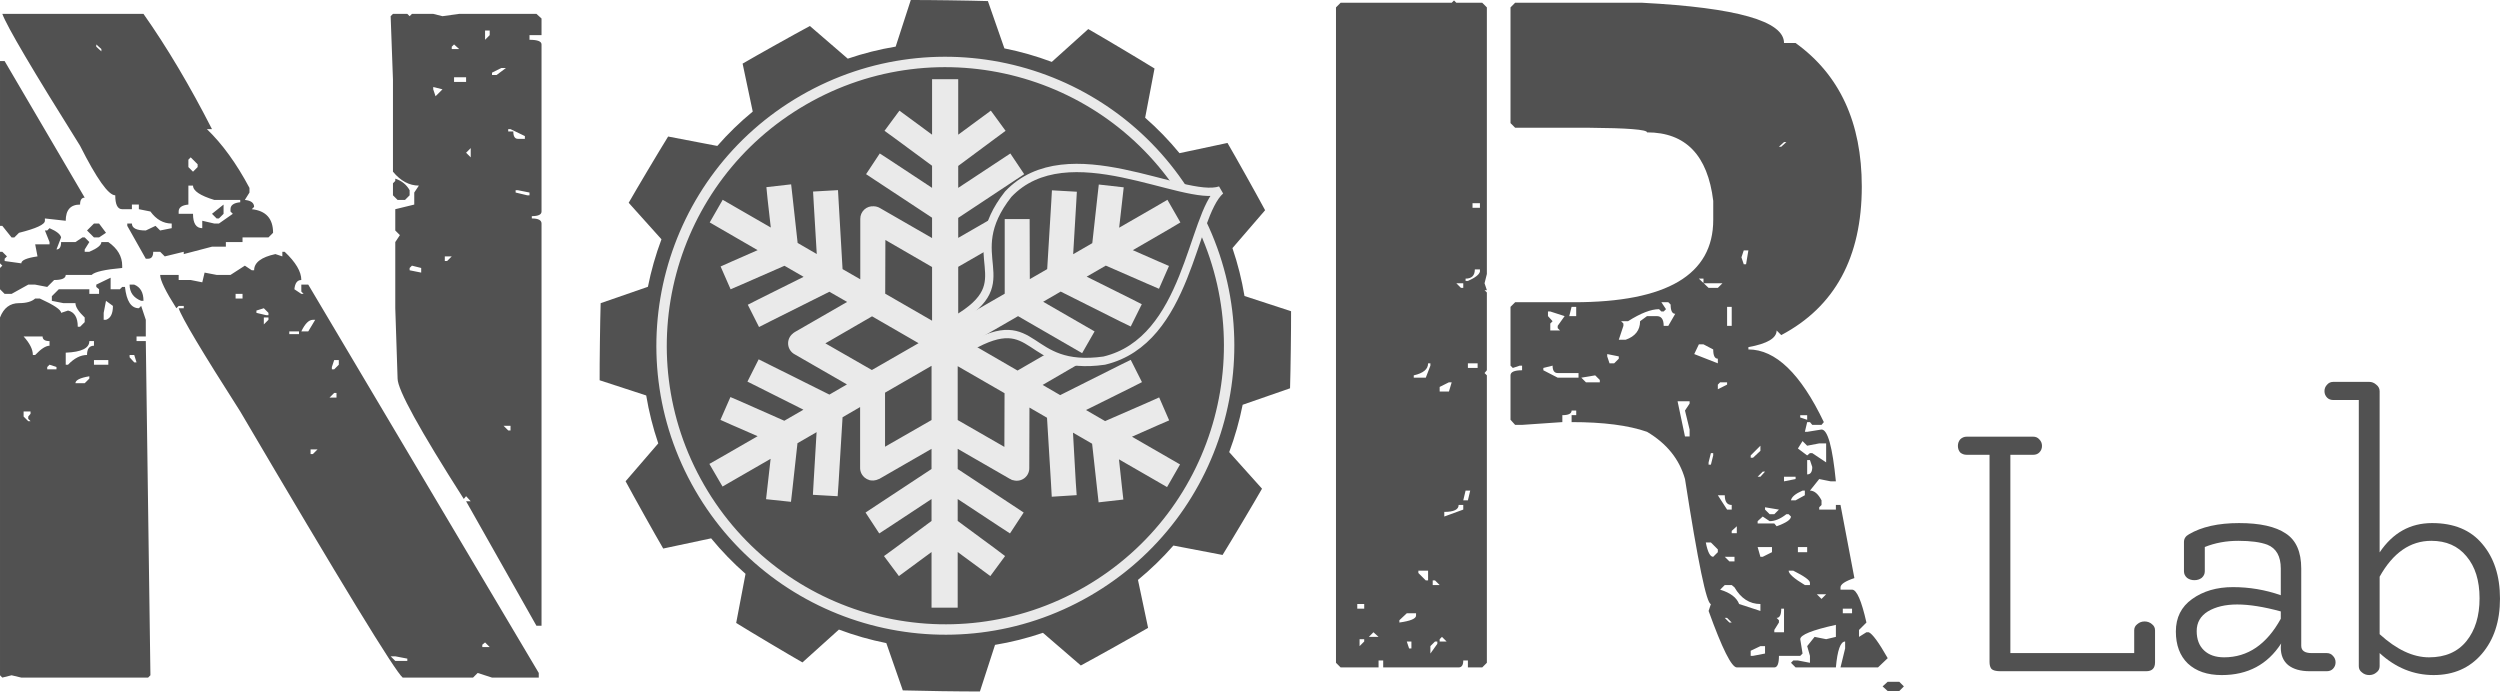
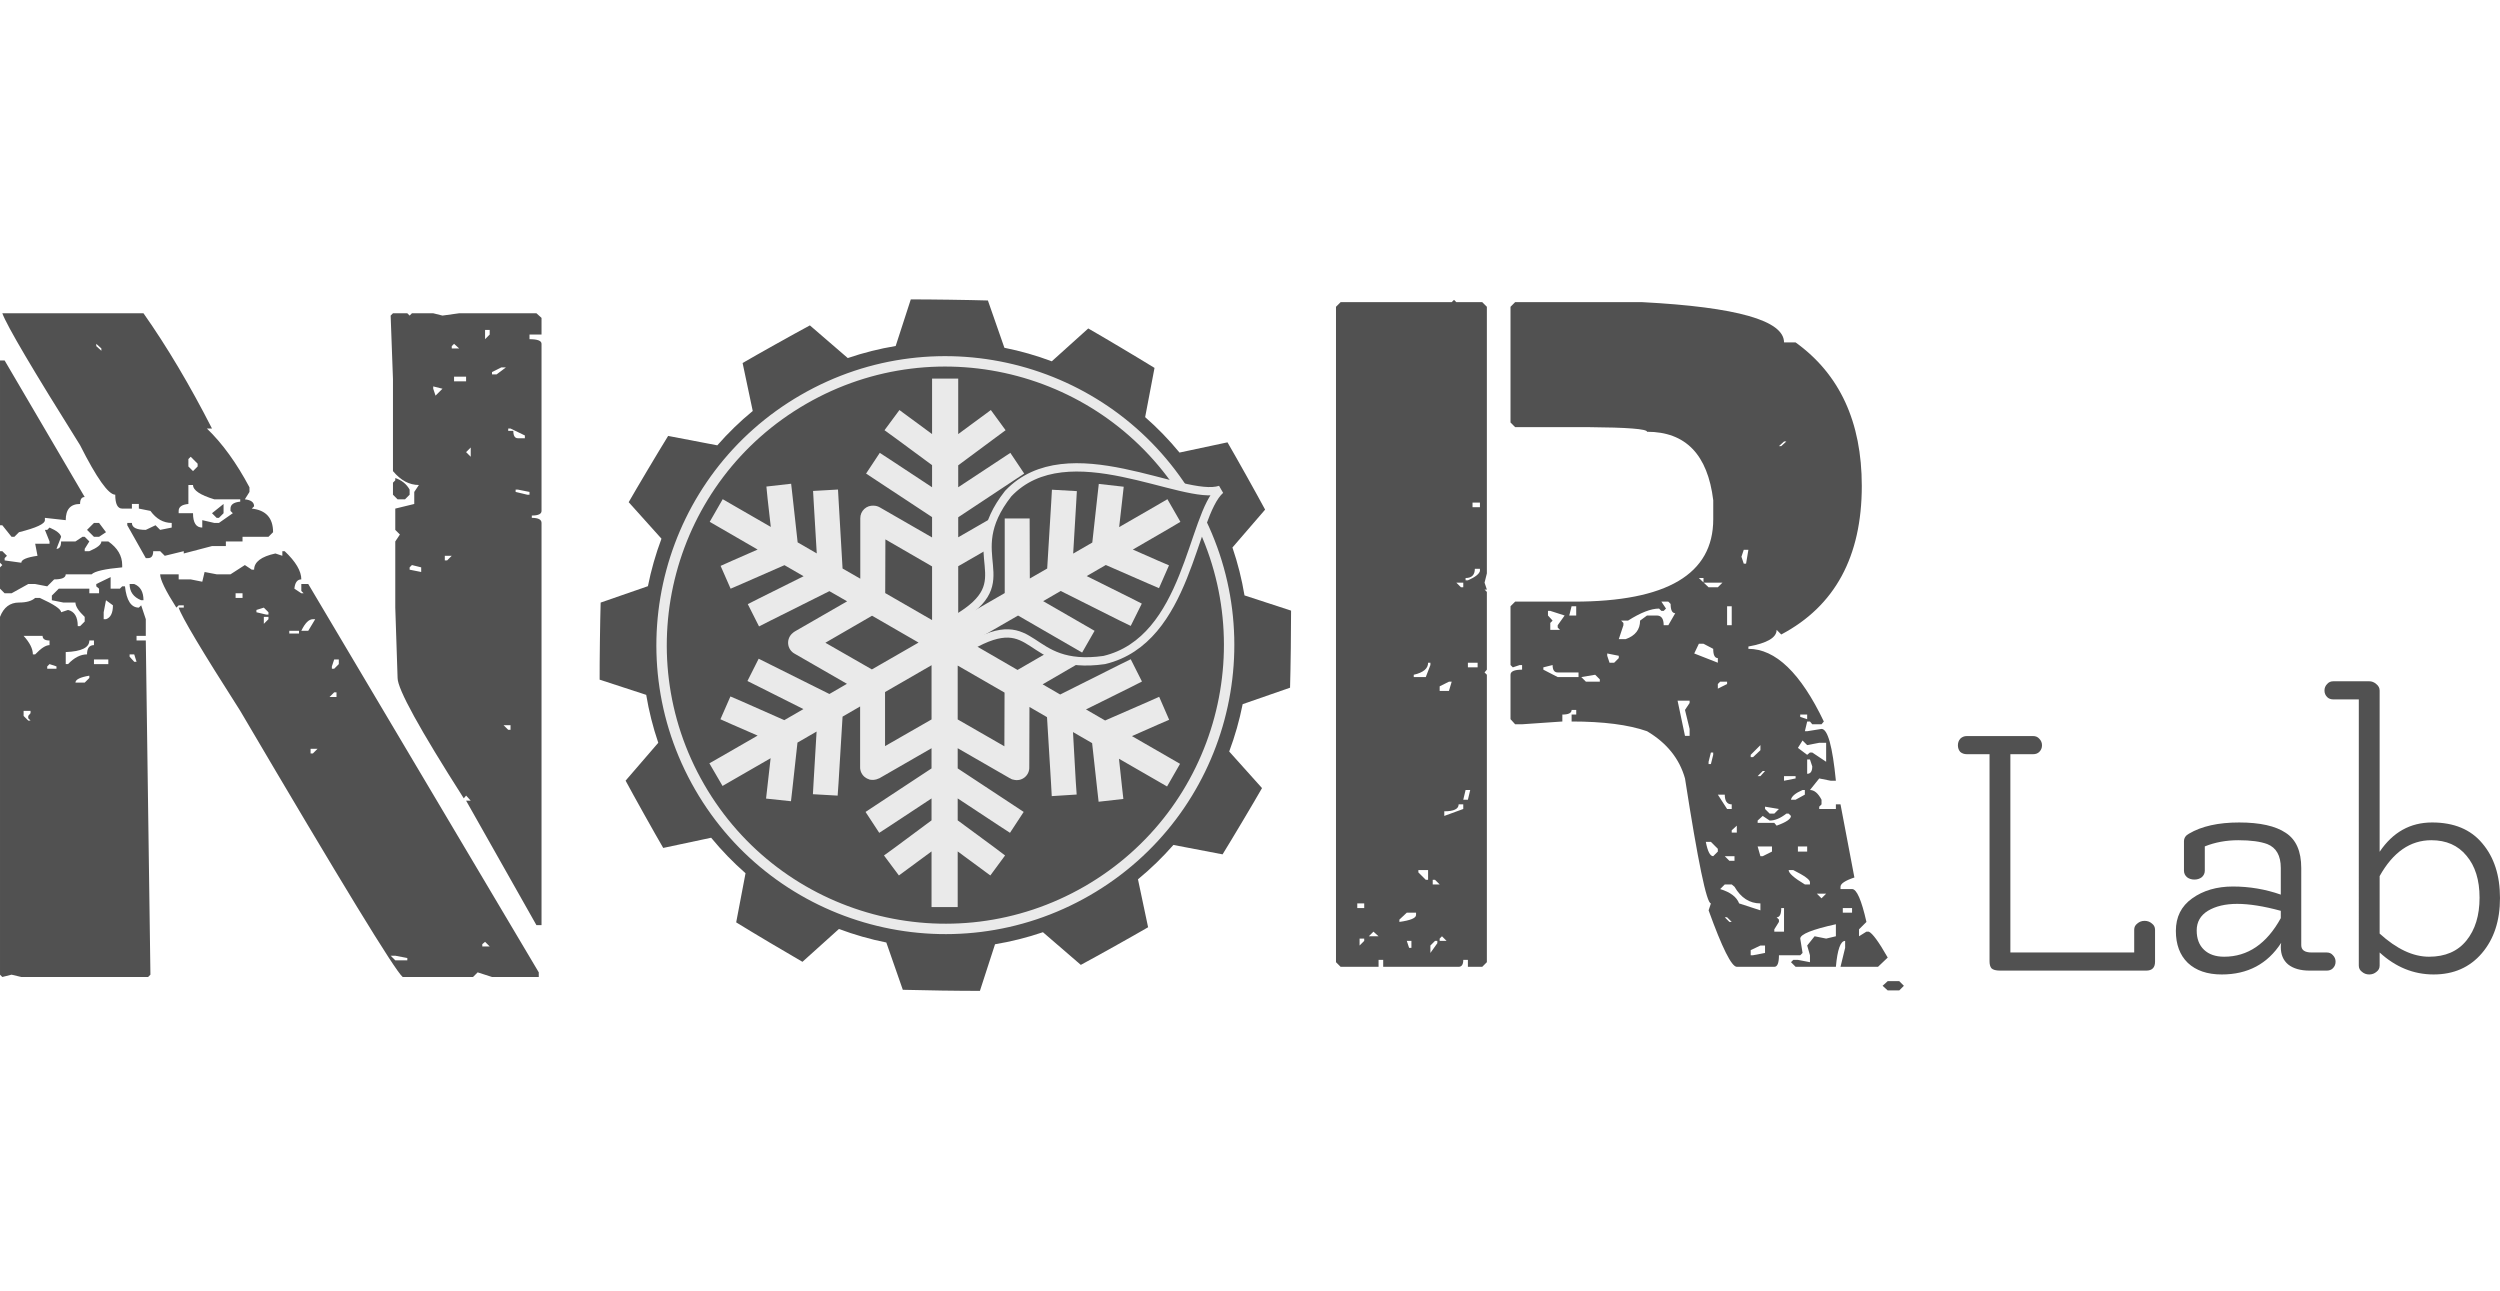
- <svg xmlns="http://www.w3.org/2000/svg" width="445.161" height="123.128" id="svg2" version="1.1">
+ <svg xmlns="http://www.w3.org/2000/svg" width="4tem" height="123.128" id="svg2" version="1.1">
  <defs id="defs4" />
  <g id="layer3" style="display:inline" transform="translate(-145.8036,-664.7101)" />
  <g id="layer1" transform="translate(-145.8036,-664.7101)">
    <g aria-label=" " transform="translate(0.6882869,-0.852344)" style="color:#000000;font-style:normal;font-variant:normal;font-weight:500;font-stretch:normal;line-height:0.01%;font-family:'CMU Serif';-inkscape-font-specification:'CMU Serif Medium';text-indent:0;text-align:center;text-decoration:none;text-decoration-line:none;letter-spacing:0px;word-spacing:0px;text-transform:none;writing-mode:lr-tb;direction:ltr;baseline-shift:baseline;text-anchor:middle;display:inline;overflow:visible;visibility:visible;fill:#000000;fill-opacity:1;fill-rule:nonzero;stroke:none;stroke-width:1px;marker:none;enable-background:accumulate" id="flowRoot5160" />
    <g id="g3959" transform="translate(-641.6518,-54.54824)">
      <g aria-label="N" style="color:#000000;font-style:normal;font-variant:normal;font-weight:normal;font-stretch:normal;line-height:0%;font-family:Ubuntu;-inkscape-font-specification:Ubuntu;text-indent:0;text-align:center;text-decoration:none;text-decoration-line:none;letter-spacing:0px;word-spacing:0px;text-transform:none;writing-mode:lr-tb;direction:ltr;baseline-shift:baseline;text-anchor:middle;display:inline;overflow:visible;visibility:visible;fill:#515151;fill-opacity:1;fill-rule:nonzero;stroke:none;stroke-width:1px;marker:none;enable-background:accumulate" id="text3875">
        <path d="m 787.867,721.729 h 25.137 q 6.264,8.901 12.198,20.522 h -0.907 q 4.121,3.956 7.582,10.467 v 0.824 l -0.824,1.319 q 1.648,0.165 1.648,1.236 l -0.412,0.412 q 3.791,0.412 3.791,4.203 l -0.824,0.824 h -4.615 v 0.824 h -2.967 v 0.824 h -2.473 l -5.027,1.319 v -0.412 l -3.379,0.824 -0.824,-0.824 h -1.236 q 0,1.236 -0.907,1.236 h -0.412 l -3.297,-5.852 v -0.412 h 0.824 q 0,1.236 2.473,1.236 l 1.731,-0.824 0.824,0.824 2.06,-0.412 v -0.824 q -2.225,0 -3.791,-2.143 l -2.06,-0.412 v -0.824 h -1.236 v 0.824 h -1.731 q -1.236,0 -1.236,-2.473 -1.813,0 -6.264,-8.819 -12.61,-20.11 -13.846,-23.489 z m 72.115,0 0.412,0.412 0.412,-0.412 h 3.791 l 1.648,0.412 2.967,-0.412 h 13.764 l 0.907,0.824 v 2.967 h -2.143 v 0.824 q 2.143,0 2.143,0.824 v 29.753 q 0,0.824 -1.731,0.824 v 0.412 q 1.731,0 1.731,0.907 v 71.621 h -0.907 l -12.527,-22.17 h 0.824 l -0.824,-0.907 -0.412,0.494 Q 858.252,789.641 858.252,786.674 l -0.412,-12.527 v -11.786 l 0.824,-1.236 -0.824,-0.824 v -3.791 l 3.379,-0.824 v -2.143 l 0.824,-1.236 q -2.555,0 -4.615,-2.473 v -16.401 l -0.412,-11.291 0.412,-0.412 z m 13.846,2.967 v 1.648 l 0.824,-0.824 v -0.824 z m -69.23,2.473 v 0.412 l 0.907,0.824 v -0.412 z m 63.709,0 -0.412,0.412 v 0.412 h 1.319 z m -80.851,2.967 h 0.824 l 14.258,24.313 q -0.824,0 -0.824,1.236 -2.555,0 -2.555,2.885 l -3.709,-0.412 v 0.412 q 0,0.989 -4.615,2.143 l -0.824,0.824 h -0.495 l -1.648,-2.06 h -0.412 z m 87.609,2.06 v 0.412 h 0.824 l 1.648,-1.236 h -0.824 z m -6.758,0.824 v 0.824 h 2.143 v -0.824 z m -3.709,1.731 v 0.412 l 0.412,1.236 1.236,-1.236 z m 13.352,7.5 v 0.412 h 0.907 q 0,1.319 0.824,1.319 h 1.236 v -0.494 l -2.555,-1.236 z m -7.5,4.203 0.824,0.824 v -1.648 z m -49.038,0.824 -0.412,0.412 v 1.319 l 0.824,0.824 0.824,-0.824 v -0.495 z m 36.428,3.791 q 1.731,0.577 2.555,2.06 v 0.907 l -0.824,0.824 h -1.319 l -0.824,-0.824 v -2.143 l 0.412,-0.412 z m -36.84,1.236 v 3.379 q -1.731,0.165 -1.731,1.236 v 0.412 h 2.555 q 0,2.555 1.648,2.555 v -1.319 l 2.143,0.495 h 0.824 l 2.473,-1.731 -0.412,-0.412 v -0.412 q 0,-1.071 1.731,-1.236 v -0.412 h -4.615 q -3.791,-1.154 -3.791,-2.555 z m 58.269,0.824 v 0.412 l 2.06,0.495 h 0.412 v -0.495 l -2.06,-0.412 z m -52.005,2.555 v 1.648 l -0.824,0.824 h -0.412 l -0.824,-0.824 z m -23.077,3.379 h 0.907 l 1.236,1.648 -1.236,0.824 h -0.907 l -1.236,-1.236 z m -7.912,0.824 q 1.896,0.824 2.06,1.648 l -0.824,2.143 q 0.824,0 0.824,-1.319 h 2.555 l 1.236,-0.824 h 0.412 l 0.824,0.824 -0.824,1.319 v 0.412 h 0.824 q 2.143,-0.907 2.143,-1.731 h 1.236 q 2.473,1.731 2.473,4.203 v 0.412 q -4.615,0.412 -5.44,1.236 h -4.615 q 0,0.907 -2.06,0.907 l -1.236,1.236 -2.143,-0.412 h -1.236 l -2.967,1.648 h -1.236 l -0.824,-0.824 v -3.791 l 0.412,-0.412 -0.412,-0.412 v -2.06 h 0.412 l 0.824,0.824 -0.412,0.412 v 0.412 l 2.967,0.412 q 0,-0.824 2.885,-1.236 l -0.412,-2.143 h 2.555 v -0.412 l -0.824,-2.06 h 0.412 z m 41.456,4.203 h 0.412 q 2.967,2.802 2.967,5.027 -1.071,0 -1.236,1.648 l 1.236,0.824 h 0.412 l -0.412,-0.412 v -1.236 h 1.236 l 41.044,69.148 v 0.824 h -8.324 l -2.555,-0.824 -0.824,0.824 h -12.527 q -1.978,-1.566 -28.928,-47.39 -10.22,-15.989 -10.961,-18.379 h 0.907 v -0.412 h -0.907 l -0.412,0.412 q -2.885,-4.533 -2.885,-5.934 h 3.297 v 0.907 h 2.143 l 2.06,0.412 0.412,-1.731 2.143,0.412 h 2.473 l 2.555,-1.648 1.236,0.824 h 0.412 q 0,-2.06 3.791,-2.885 l 1.236,0.412 z m 28.928,0.824 v 0.824 h 0.412 l 0.824,-0.824 z m -5.852,1.648 -0.412,0.412 v 0.412 l 2.06,0.412 v -0.824 z m -53.654,4.203 h 1.648 l 0.412,-0.412 h 0.495 q 0.412,3.791 2.473,3.791 l 0.412,-0.412 0.824,2.473 v 2.967 h -1.648 v 0.824 h 1.648 l 0.824,59.505 -0.412,0.412 h -22.582 l -1.731,-0.412 -1.648,0.412 -0.412,-0.412 v -63.709 q 0.989,-2.555 3.379,-2.555 1.978,0 2.885,-0.824 h 0.824 q 3.791,1.731 3.791,2.555 l 1.236,-0.412 q 1.731,0.412 1.731,2.885 h 0.412 l 0.824,-0.824 v -0.824 q -1.648,-1.566 -1.648,-2.555 h -2.143 l -2.06,-0.412 v -0.824 l 1.236,-1.236 h 5.44 v 0.824 h 1.731 v -0.824 l -0.494,-0.412 v -0.412 l 2.555,-1.236 z m 3.379,-0.824 h 0.824 q 1.648,0.659 1.648,2.885 h -0.412 q -2.06,-0.824 -2.06,-2.885 z m 18.874,1.648 v 0.824 h 1.236 v -0.824 z m -23.077,1.236 -0.412,2.143 v 1.236 h 0.412 q 1.236,-0.412 1.236,-2.473 z m 26.786,1.731 v 0.412 l 1.731,0.412 h 0.412 v -0.412 l -0.824,-0.824 z m 1.319,1.236 v 1.236 l 0.824,-0.824 v -0.412 z m 6.676,2.473 h 1.236 l 1.236,-2.06 h -0.412 q -1.071,0 -2.06,2.06 z m -2.143,0 v 0.494 h 1.731 v -0.494 z m -47.307,0.907 q 1.648,1.813 1.648,3.297 h 0.412 q 1.566,-1.648 2.555,-1.648 v -0.824 q -1.236,0 -1.236,-0.824 z m 11.703,0.824 q 0,1.896 -4.203,2.06 v 2.143 h 0.412 q 1.648,-1.731 3.379,-1.731 0,-1.648 1.236,-1.648 v -0.824 z m 7.17,2.473 v 0.412 l 0.824,0.907 h 0.412 l -0.412,-1.319 z m -6.346,0.907 v 0.824 h 2.555 v -0.824 z m 42.775,0 -0.412,1.236 v 0.412 h 0.412 l 0.824,-0.824 v -0.824 z m -50.687,0.824 -0.412,0.412 v 0.412 h 1.648 v -0.412 z m 4.615,3.297 h 1.648 l 0.824,-0.824 v -0.412 q -2.473,0.412 -2.473,1.236 z m 45.247,2.555 h 1.236 v -0.824 h -0.412 z m -54.478,2.473 v 0.907 l 0.824,0.824 h 0.412 l -0.412,-0.412 v -0.412 l 0.412,-0.494 v -0.412 z m 85.467,2.555 0.824,0.824 h 0.412 v -0.824 z m -34.368,4.203 v 0.824 h 0.412 l 0.824,-0.824 z m 31.071,34.368 -0.494,0.412 v 0.412 h 1.319 z m -16.813,2.473 0.824,0.824 h 2.143 v -0.412 l -2.143,-0.412 z" style="font-style:normal;font-variant:normal;font-weight:normal;font-stretch:normal;font-size:168.79px;line-height:1.25;font-family:'Capture it';-inkscape-font-specification:'Capture it';text-align:start;text-anchor:start;fill:#515151;fill-opacity:1" id="path98" />
      </g>
      <g aria-label="R" style="color:#000000;font-style:normal;font-variant:normal;font-weight:normal;font-stretch:normal;line-height:0%;font-family:Ubuntu;-inkscape-font-specification:Ubuntu;text-indent:0;text-align:center;text-decoration:none;text-decoration-line:none;letter-spacing:0px;word-spacing:0px;text-transform:none;writing-mode:lr-tb;direction:ltr;baseline-shift:baseline;text-anchor:middle;display:inline;overflow:visible;visibility:visible;fill:#515151;fill-opacity:1;fill-rule:nonzero;stroke:none;stroke-width:1px;marker:none;enable-background:accumulate" id="text3879">
        <path d="m 1046.363,719.339 0.412,0.412 h 4.615 l 0.824,0.824 v 47.472 l -0.412,1.648 0.412,1.236 h -0.412 l 0.412,0.412 v 13.846 l -0.412,0.494 0.412,0.412 v 51.181 l -0.824,0.824 h -2.555 V 836.866 h -0.824 q 0,1.236 -0.824,1.236 h -13.434 V 836.866 h -0.824 v 1.236 h -6.758 l -0.824,-0.824 V 720.575 l 0.824,-0.824 h 19.78 z m 10.879,0.412 h 22.665 q 25.22,1.319 25.22,7.17 h 2.061 q 11.786,8.489 11.786,25.549 0,18.874 -14.341,26.456 l -0.824,-0.824 q 0,2.06 -5.027,2.967 v 0.412 q 7.253,0 13.434,12.94 l -0.412,0.494 h -1.648 l -0.412,-0.494 h -0.494 l -0.412,1.731 h 0.412 l 2.555,-0.412 q 1.648,0 2.555,9.231 h -0.907 l -2.06,-0.412 -1.648,2.06 q 1.154,0 2.06,1.731 v 0.824 l -0.412,0.412 v 0.412 h 2.967 v -0.824 h 0.824 l 2.473,13.022 q -2.473,0.824 -2.473,1.648 v 0.412 h 2.061 q 1.236,0 2.555,5.852 l -1.319,1.319 v 1.236 l 1.319,-0.824 h 0.412 q 0.989,0.412 3.379,4.615 l -1.731,1.648 h -6.676 l 0.824,-3.379 v -1.236 q -1.236,0 -1.648,4.615 h -7.17 l -0.824,-0.824 0.412,-0.412 h 0.824 l 2.143,0.412 v -1.236 l -0.494,-1.731 1.319,-1.648 2.06,0.412 1.731,-0.412 v -2.143 q -6.346,1.401 -6.346,2.555 l 0.412,2.555 -0.412,0.412 h -3.791 q 0,2.06 -0.824,2.06 h -6.676 q -1.401,0 -5.027,-10.055 l 0.412,-1.236 q -1.154,0 -4.615,-22.253 -1.484,-5.275 -6.758,-8.407 -4.945,-1.731 -13.434,-1.731 v -1.236 h 0.824 v -0.824 h -0.824 q 0,0.824 -1.648,0.824 v 1.236 l -7.17,0.494 h -1.236 l -0.824,-0.907 V 786.097 q 0,-0.907 2.06,-0.907 v -0.824 h -0.412 l -1.236,0.412 -0.412,-0.412 v -10.467 l 0.824,-0.824 h 10.467 q 24.808,0 24.808,-14.67 v -3.379 q -1.484,-12.198 -11.786,-12.198 0,-0.742 -10.467,-0.824 h -13.022 l -0.824,-0.824 v -20.604 z m 46.978,25.632 h 0.412 l 0.907,-0.824 h -0.412 z m -54.56,10.055 v 0.824 h 1.319 v -0.824 z m 48.296,8.407 -0.412,1.236 0.412,1.236 h 0.412 l 0.412,-2.473 z m -47.884,3.379 q 0,1.648 -1.648,1.648 v 0.412 h 0.412 q 1.896,-0.824 2.143,-1.648 v -0.412 z m 39.89,1.648 1.731,1.648 h 1.648 l 0.824,-0.824 h -3.379 v -0.824 z m -43.187,0.824 0.824,0.824 h 0.412 v -0.824 z m 36.511,3.379 0.824,1.236 -0.412,0.412 h -0.412 l -0.412,-0.412 q -2.143,0 -5.522,2.143 h -1.236 l 0.412,0.412 v 0.412 l -0.824,2.473 h 1.236 q 2.555,-0.907 2.555,-3.297 l 1.236,-0.907 h 1.731 q 1.236,0 1.236,1.731 h 0.824 l 1.236,-2.143 q -0.824,0 -0.824,-1.648 l -0.412,-0.412 z m -15.989,0.824 -0.412,1.648 h 1.236 v -1.648 z m 27.692,0 v 3.379 h 0.824 v -3.379 z m -31.895,0.824 v 0.824 l 0.824,0.907 -0.412,0.412 v 1.236 h 1.731 l -0.412,-0.412 v -0.412 l 1.236,-1.731 -2.555,-0.824 z m 26.868,5.852 -0.824,1.731 4.203,1.648 v -0.824 q -0.824,0 -0.824,-1.648 l -1.731,-0.907 z m -16.319,2.143 0.412,1.236 h 0.824 l 0.824,-0.824 v -0.412 l -2.06,-0.412 z m -31.895,1.236 q 0,1.566 -2.555,2.143 v 0.412 h 2.143 l 0.824,-2.143 v -0.412 z m 7.088,0 v 0.824 h 1.731 v -0.824 z m 13.434,0.824 v 0.412 l 2.555,1.319 h 3.709 v -0.824 h -3.709 q -0.907,0 -0.907,-1.319 z m 6.758,1.731 0.824,0.824 h 2.473 v -0.412 l -0.824,-0.824 z m -25.22,1.648 v 0.824 h 1.648 l 0.494,-1.648 h -0.494 z m 49.945,-0.824 -0.412,0.412 v 0.824 l 1.648,-0.824 v -0.412 z m -7.582,3.379 1.319,6.264 h 0.824 v -1.236 l -0.824,-3.379 0.824,-1.236 v -0.412 z m 21.84,2.473 v 0.412 l 1.236,0.412 v -0.824 z m 0.412,4.615 -0.824,1.319 1.648,1.236 0.494,-0.412 h 0.412 l 2.473,1.648 v -3.379 h -1.236 l -2.143,0.412 z m -9.231,2.555 v 0.412 h 0.412 l 1.319,-1.236 v -0.907 z m -7.088,-0.412 -0.412,1.648 v 0.412 h 0.412 l 0.412,-1.648 v -0.412 z m 17.143,1.236 v 2.555 q 0.907,0 0.907,-1.319 l -0.412,-1.236 z m -8.819,2.967 h 0.494 l 0.824,-0.907 h -0.412 z m 4.698,0 v 0.824 l 2.061,-0.412 v -0.412 z m -56.703,2.473 -0.412,1.731 h 0.824 l 0.412,-1.731 z m 57.939,1.731 h 0.824 l 1.648,-0.907 v -0.824 h -0.412 q -1.896,0.824 -2.06,1.731 z m -13.022,-0.907 1.648,2.555 h 0.824 v -0.824 q -1.236,0 -1.236,-1.731 z m -46.154,1.731 q 0,1.236 -2.555,1.236 v 0.824 l 3.379,-1.236 v -0.824 z m 54.56,0.412 v 0.412 l 0.824,0.824 h 0.824 l 0.824,-0.824 z m 0.824,2.473 -1.236,-0.824 -0.907,0.824 v 0.412 h 2.967 l 0.412,0.495 q 2.555,-0.907 2.555,-1.731 l -0.412,-0.412 h -0.412 q -1.566,1.236 -2.967,1.236 z m -6.758,1.731 v 0.412 h 0.907 v -1.236 z m -4.615,2.06 q 0.494,2.555 1.319,2.555 l 0.824,-0.824 v -0.494 l -1.236,-1.236 z m 9.231,0.824 0.494,1.731 h 0.412 l 1.648,-0.824 v -0.907 z m 7.17,0 v 0.907 h 1.648 v -0.907 z m -13.022,1.731 0.824,0.824 h 0.907 v -0.824 z m -54.56,2.473 v 0.412 l 1.319,1.319 h 0.412 v -1.731 z m 65.934,0 q 0,0.824 2.885,2.555 h 0.907 v -0.412 q 0,-0.659 -2.967,-2.143 z m -63.379,1.731 v 0.824 h 1.236 l -0.824,-0.824 z m 51.181,1.648 q 2.72,0.824 3.379,2.555 l 3.791,1.236 v -1.236 q -2.885,0 -4.615,-2.967 l -0.494,-0.412 h -1.236 z m 17.225,0.824 0.824,0.824 0.824,-0.824 z m -81.84,1.731 v 0.824 h 1.236 v -0.824 z m 75.494,0.824 q 0,1.648 -0.824,1.648 l 0.412,0.412 v 0.412 l -0.824,1.319 v 0.412 h 1.731 v -4.203 z m 10.961,0 v 0.824 h 1.648 v -0.824 z m -78.956,2.06 v 0.412 q 2.967,-0.412 2.967,-1.236 v -0.412 h -1.648 z m 57.939,-0.412 0.824,0.824 h 0.412 l -0.824,-0.824 z m -63.379,3.379 h 1.731 l -0.907,-0.824 z m 13.022,0 -0.412,0.412 v 0.412 h 1.236 z m -14.67,0.412 v 1.236 l 0.824,-0.824 v -0.412 z m 8.406,0.412 0.412,1.236 h 0.412 v -1.236 z m 5.027,0 -0.824,0.824 v 1.319 l 1.236,-1.731 v -0.412 z m 56.209,1.648 v 0.907 h 0.412 l 2.143,-0.412 v -1.319 h -0.824 z m 24.395,5.522 h 2.06 l 0.824,0.824 -0.824,0.824 h -2.06 l -0.907,-0.824 z" style="font-style:normal;font-variant:normal;font-weight:normal;font-stretch:normal;font-size:168.79px;line-height:1.25;font-family:'Capture it';-inkscape-font-specification:'Capture it';text-align:start;text-anchor:start;fill:#515151;fill-opacity:1" id="path101" />
      </g>
      <g aria-label="Lab" style="color:#000000;font-style:normal;font-variant:normal;font-weight:normal;font-stretch:normal;line-height:0%;font-family:Ubuntu;-inkscape-font-specification:Ubuntu;text-indent:0;text-align:center;text-decoration:none;text-decoration-line:none;letter-spacing:0px;word-spacing:0px;text-transform:none;writing-mode:lr-tb;direction:ltr;baseline-shift:baseline;text-anchor:middle;display:inline;overflow:visible;visibility:visible;fill:#515151;fill-opacity:1;fill-rule:nonzero;stroke:none;stroke-width:1px;marker:none;enable-background:accumulate" id="text3955">
        <path d="m 1171.191,831.496 v 5.702 q 0,1.58 -1.58,1.58 h -25.966 q -1.168,0 -1.58,-0.412 -0.344,-0.412 -0.344,-1.236 v -36.888 h -4.053 q -0.687,0 -1.168,-0.412 -0.412,-0.481 -0.412,-1.168 0,-0.687 0.412,-1.168 0.481,-0.481 1.168,-0.481 h 11.815 q 0.687,0 1.099,0.481 0.481,0.481 0.481,1.168 0,0.687 -0.481,1.168 -0.412,0.412 -1.099,0.412 h -4.053 v 35.308 h 22.05 v -4.053 q 0,-0.687 0.55,-1.099 0.549,-0.481 1.305,-0.481 0.756,0 1.305,0.481 0.55,0.412 0.55,1.099 z" style="font-style:normal;font-variant:normal;font-weight:normal;font-stretch:normal;font-size:68.693px;line-height:1.25;font-family:Flamenco;-inkscape-font-specification:Flamenco;text-align:start;text-anchor:start;fill:#515151;fill-opacity:1" id="path104" />
        <path d="m 1193.583,828.13 q -4.534,-1.236 -7.762,-1.236 -3.16,0 -5.221,1.236 -1.992,1.236 -1.992,3.503 0,2.198 1.305,3.435 1.305,1.236 3.572,1.236 6.32,0 10.098,-6.869 z m 5.495,7.419 h 2.679 q 0.687,0 1.099,0.481 0.481,0.481 0.481,1.168 0,0.687 -0.481,1.168 -0.412,0.412 -1.099,0.412 h -3.022 q -2.473,0 -3.847,-1.099 -1.305,-1.099 -1.305,-3.091 0,-0.343 0.069,-0.756 -3.641,5.633 -10.579,5.633 -3.847,0 -6.045,-2.061 -2.129,-2.061 -2.129,-5.702 0,-3.709 2.885,-5.77 2.954,-2.129 7.281,-2.129 4.396,0 8.518,1.443 v -4.74 q 0,-3.297 -2.404,-4.259 -1.855,-0.687 -5.152,-0.687 -3.229,0 -5.976,1.099 v 4.328 q 0,0.687 -0.549,1.168 -0.549,0.412 -1.305,0.412 -0.756,0 -1.305,-0.412 -0.55,-0.481 -0.55,-1.168 v -5.221 q 0,-0.893 0.893,-1.374 3.366,-1.992 8.93,-1.992 5.564,0 8.312,1.855 2.748,1.786 2.748,6.251 v 13.739 q 0,1.305 1.855,1.305 z" style="font-style:normal;font-variant:normal;font-weight:normal;font-stretch:normal;font-size:68.693px;line-height:1.25;font-family:Flamenco;-inkscape-font-specification:Flamenco;text-align:start;text-anchor:start;fill:#515151;fill-opacity:1" id="path106" />
        <path d="m 1211.184,832.183 q 4.534,4.122 8.793,4.122 4.328,0 6.663,-2.885 2.336,-2.885 2.336,-7.625 0,-4.74 -2.336,-7.488 -2.267,-2.748 -6.251,-2.748 -5.633,0 -9.205,6.388 z m -3.709,-41.697 h -4.534 q -0.687,0 -1.099,-0.412 -0.481,-0.481 -0.481,-1.168 0,-0.687 0.481,-1.168 0.412,-0.481 1.099,-0.481 h 6.388 q 0.687,0 1.236,0.481 0.618,0.481 0.618,1.168 v 28.714 q 3.503,-5.221 9.342,-5.221 5.839,0 8.93,3.709 3.16,3.709 3.16,9.754 0,6.045 -3.228,9.823 -3.229,3.778 -8.587,3.778 -5.358,0 -9.617,-3.916 v 2.336 q 0,0.687 -0.55,1.099 -0.549,0.481 -1.305,0.481 -0.756,0 -1.305,-0.481 -0.55,-0.412 -0.55,-1.099 z" style="font-style:normal;font-variant:normal;font-weight:normal;font-stretch:normal;font-size:68.693px;line-height:1.25;font-family:Flamenco;-inkscape-font-specification:Flamenco;text-align:start;text-anchor:start;fill:#515151;fill-opacity:1" id="path108" />
      </g>
      <g transform="matrix(0.1853055,0.3209585,-0.3209585,0.1853055,980.554,662.5223)" id="g5767-0">
        <path style="fill:#515151;fill-opacity:1;fill-rule:evenodd;stroke:none" d="m 540.831,427.136 -7.271,22.423 c -7.904,1.304 -15.577,3.262 -22.998,5.783 L 492.332,439.616 c -7.6,4.079 -25.452,14.075 -32.333,18.094 l 4.904,23.066 c -6.108,5.029 -11.797,10.527 -17.012,16.471 l -23.641,-4.498 c -4.543,7.332 -15.025,24.904 -18.973,31.825 l 15.761,17.485 c -2.761,7.347 -4.94,14.974 -6.494,22.829 l -22.694,7.914 c -0.268,8.621 -0.548,29.065 -0.507,37.034 l 22.389,7.305 c 1.304,7.904 3.262,15.577 5.783,22.998 l -15.727,18.196 c 4.079,7.6 14.075,25.452 18.094,32.333 l 23.066,-4.87 c 5.039,6.12 10.547,11.822 16.505,17.046 l -4.532,23.607 c 7.332,4.543 24.904,14.991 31.825,18.94 l 17.519,-15.727 c 7.347,2.759 14.975,4.939 22.829,6.494 l 7.914,22.694 c 8.621,0.268 29.065,0.548 37.034,0.507 l 7.271,-22.389 c 7.915,-1.306 15.602,-3.257 23.032,-5.783 l 18.196,15.693 c 7.6,-4.079 25.452,-14.075 32.333,-18.094 l -4.904,-23.066 c 6.106,-5.029 11.798,-10.528 17.012,-16.471 l 23.641,4.498 c 4.543,-7.332 15.025,-24.904 18.973,-31.825 l -15.761,-17.485 c 2.76,-7.346 4.94,-14.975 6.494,-22.829 l 22.694,-7.914 c 0.268,-8.621 0.548,-29.065 0.507,-37.034 l -22.389,-7.305 c -1.304,-7.898 -3.263,-15.583 -5.783,-22.998 l 15.727,-18.196 c -4.079,-7.6 -14.075,-25.452 -18.094,-32.333 l -23.1,4.87 c -5.021,-6.094 -10.538,-11.772 -16.471,-16.978 l 4.532,-23.675 c -7.332,-4.543 -24.904,-14.991 -31.825,-18.94 l -17.519,15.727 c -7.346,-2.759 -14.974,-4.944 -22.829,-6.494 l -7.914,-22.694 c -8.621,-0.268 -29.065,-0.548 -37.034,-0.507 z" id="path3428-92" transform="translate(-314.41,-375.7767)" />
        <path transform="matrix(1.046157,0,0,1.046157,17.93282,5.28453)" style="fill:none;stroke:#eaeaea;stroke-width:4.779;stroke-linecap:butt;stroke-linejoin:miter;stroke-miterlimit:4;stroke-dasharray:none;stroke-opacity:1" d="M 345.472,202.824 A 130.31,130.31 0 0 1 215.162,333.134 130.31,130.31 0 0 1 84.853,202.824 130.31,130.31 0 0 1 215.162,72.514 130.31,130.31 0 0 1 345.472,202.824 Z" id="path3430-5" />
        <g id="g3432-4">
          <path style="color:#000000;font-style:normal;font-variant:normal;font-weight:normal;font-stretch:normal;font-size:medium;line-height:normal;font-family:Sans;-inkscape-font-specification:Sans;text-indent:0;text-align:start;text-decoration:none;text-decoration-line:none;letter-spacing:normal;word-spacing:normal;text-transform:none;writing-mode:lr-tb;direction:ltr;baseline-shift:baseline;text-anchor:start;display:inline;overflow:visible;visibility:visible;fill:#eaeaea;fill-opacity:1;stroke:none;stroke-width:12.555;marker:none;enable-background:accumulate" d="m 87.938,451.156 v 2.312 7.562 L 83.906,458.062 82.125,456.75 l -2.656,3.594 1.812,1.312 6.656,4.906 V 470.5 L 80.5,465.594 78.625,464.375 l -2.438,3.688 1.844,1.219 9.906,6.531 v 3.625 l -9.281,-5.344 a 2.224,2.224 0 0 0 -1.062,-0.312 2.224,2.224 0 0 0 -2.438,2.25 v 10.75 L 72,484.969 71.312,473.125 l -0.125,-2.219 -4.438,0.25 0.125,2.219 0.531,8.906 L 64,480.312 l -0.906,-8.219 -0.25,-2.219 -4.406,0.5 0.219,2.219 0.562,4.969 -6.562,-3.781 -2,-1.156 -2.312,4.031 2,1.156 6.531,3.781 -4.562,2 -2.031,0.906 1.781,4.062 2.031,-0.875 7.562,-3.312 3.406,1.969 -7.969,3.969 -1.969,1 2,3.969 1.969,-1 10.562,-5.281 3.156,1.812 -9.281,5.344 a 2.224,2.224 0 0 0 -0.281,0.188 2.224,2.224 0 0 0 -0.031,0.031 2.224,2.224 0 0 0 -0.031,0.031 2.224,2.224 0 0 0 0.312,3.75 l 9.281,5.344 -3.125,1.812 -10.594,-5.281 -2,-1 -2,3.969 2,1 7.969,4 -3.406,1.969 -7.562,-3.344 -2.031,-0.875 -1.781,4.062 2.031,0.906 4.594,2 -6.562,3.781 -2.031,1.156 2.344,4.031 2,-1.156 6.562,-3.781 -0.562,4.969 -0.25,2.219 4.438,0.469 0.25,-2.188 0.906,-8.25 L 67.375,514 l -0.531,8.938 -0.125,2.219 4.406,0.25 0.156,-2.219 L 72,511.344 l 3.125,-1.812 v 10.75 a 2.224,2.224 0 0 0 0.938,1.906 2.224,2.224 0 0 0 0.031,0 2.224,2.224 0 0 0 0.156,0.125 2.224,2.224 0 0 0 0.031,0 2.224,2.224 0 0 0 0.156,0.094 2.224,2.224 0 0 0 0.031,0 2.224,2.224 0 0 0 0.375,0.156 2.224,2.224 0 0 0 0.062,0 2.224,2.224 0 0 0 0.156,0.031 2.224,2.224 0 0 0 0.906,-0.062 2.224,2.224 0 0 0 0.188,-0.062 2.224,2.224 0 0 0 0.219,-0.094 2.224,2.224 0 0 0 0.031,0 2.224,2.224 0 0 0 0.156,-0.062 l 9.281,-5.344 v 3.594 l -9.906,6.531 -1.844,1.219 2.438,3.719 1.875,-1.219 7.438,-4.906 v 3.906 l -6.656,4.938 -1.812,1.312 2.656,3.562 1.781,-1.312 4.031,-2.969 v 7.594 2.312 H 92.5 v -2.312 -7.594 l 4.031,2.969 1.781,1.312 2.625,-3.562 L 99.156,534.719 92.5,529.812 v -3.906 l 7.438,4.906 1.875,1.219 2.438,-3.719 -1.844,-1.219 L 92.5,520.562 v -3.594 l 9.281,5.344 a 2.224,2.224 0 0 0 0.156,0.062 2.224,2.224 0 0 0 0.062,0.062 2.224,2.224 0 0 0 0.344,0.125 2.224,2.224 0 0 0 0.062,0 2.224,2.224 0 0 0 2.844,-2.219 l 0.031,-10.719 3.125,1.812 0.719,11.812 0.125,2.25 4.438,-0.281 -0.156,-2.219 -0.5,-8.906 3.406,1.969 0.906,8.219 0.25,2.219 L 122,526 l -0.25,-2.219 -0.531,-4.938 6.562,3.781 2,1.156 2.312,-4.031 -2,-1.156 -6.562,-3.781 4.594,-2.031 2.031,-0.875 -1.781,-4.094 -2.031,0.906 -7.594,3.312 -3.406,-1.969 8,-3.969 1.969,-1 -2,-3.969 -1.969,0.969 -10.594,5.312 -3.125,-1.812 9.25,-5.375 a 2.224,2.224 0 0 0 0.812,-3.062 2.224,2.224 0 0 0 -3.031,-0.781 l -11.5,6.656 -10.25,-5.938 0.031,-0.062 -0.344,-0.188 V 484.562 l 11.5,-6.625 a 2.224,2.224 0 0 0 0.844,-3.094 2.224,2.224 0 0 0 -3.062,-0.781 l -9.281,5.344 v -3.562 l 9.906,-6.562 1.844,-1.219 -2.469,-3.688 -1.844,1.219 -7.438,4.906 v -3.906 l 6.656,-4.938 1.781,-1.312 -2.625,-3.594 -1.781,1.312 -4.031,2.969 v -7.562 -2.312 z m -8.312,28.625 8.312,4.812 v 9.562 l -8.344,-4.812 z m -2.375,13.594 8.281,4.781 -8.312,4.781 -8.281,-4.75 z m 10.594,8.812 v 9.656 l -8.281,4.75 v -9.625 z M 92.5,502.25 l 8.344,4.812 -0.031,9.562 -8.312,-4.781 V 502.25 Z" id="path3436-0" transform="matrix(1.349123,-2.33675,2.33675,1.349123,-1043.937,-244.2023)" />
          <g id="g5867-5">
            <path style="color:#000000;display:inline;overflow:visible;visibility:visible;fill:#515151;fill-opacity:1;stroke:#eaeaea;stroke-width:4;stroke-linecap:butt;stroke-linejoin:miter;stroke-miterlimit:4;stroke-dasharray:none;stroke-dashoffset:0;stroke-opacity:1;marker:none;enable-background:accumulate" d="m 249.39,207.599 c 0.059,-37.917 23.47,-16.56 37.999,-52.665 11.862,-39.852 -39.333,-71.139 -42.942,-89.232 -3.609,18.156 -61.232,49.38 -49.371,89.232 14.529,36.105 39.597,14.083 39.656,52 z" id="path3535-9" />
            <path transform="matrix(1.349123,-2.33675,2.33675,1.349123,-1043.937,-244.2023)" id="path3537-4" d="m 117.625,469.906 -0.25,2.219 -0.906,8.219 -3.406,1.969 0.531,-8.906 0.125,-2.219 -4.438,-0.25 -0.125,2.219 -0.719,11.812 -3.094,1.781 -0.031,-10.688 h -4.438 v 13.281 l -11.312,6.531 -2.031,1.188 2.344,4.031 2,-1.188 11.375,-6.562 11.406,6.594 2.219,-3.875 -9.156,-5.281 3.125,-1.812 10.469,5.25 2,0.969 1.969,-3.969 -1.969,-1 -7.844,-3.906 3.406,-1.969 7.438,3.25 2.031,0.875 1.781,-4.062 -2.031,-0.875 -4.406,-1.938 6.469,-3.75 2,-1.188 -2.312,-4.031 -2.031,1.188 -6.562,3.781 0.562,-4.969 0.25,-2.219 -4.438,-0.5 z" style="color:#000000;font-style:normal;font-variant:normal;font-weight:normal;font-stretch:normal;font-size:medium;line-height:normal;font-family:Sans;-inkscape-font-specification:Sans;text-indent:0;text-align:start;text-decoration:none;text-decoration-line:none;letter-spacing:normal;word-spacing:normal;text-transform:none;writing-mode:lr-tb;direction:ltr;baseline-shift:baseline;text-anchor:start;display:inline;overflow:visible;visibility:visible;fill:#eaeaea;fill-opacity:1;stroke:none;stroke-width:12.555;marker:none;enable-background:accumulate" />
          </g>
        </g>
      </g>
    </g>
  </g>
</svg>
